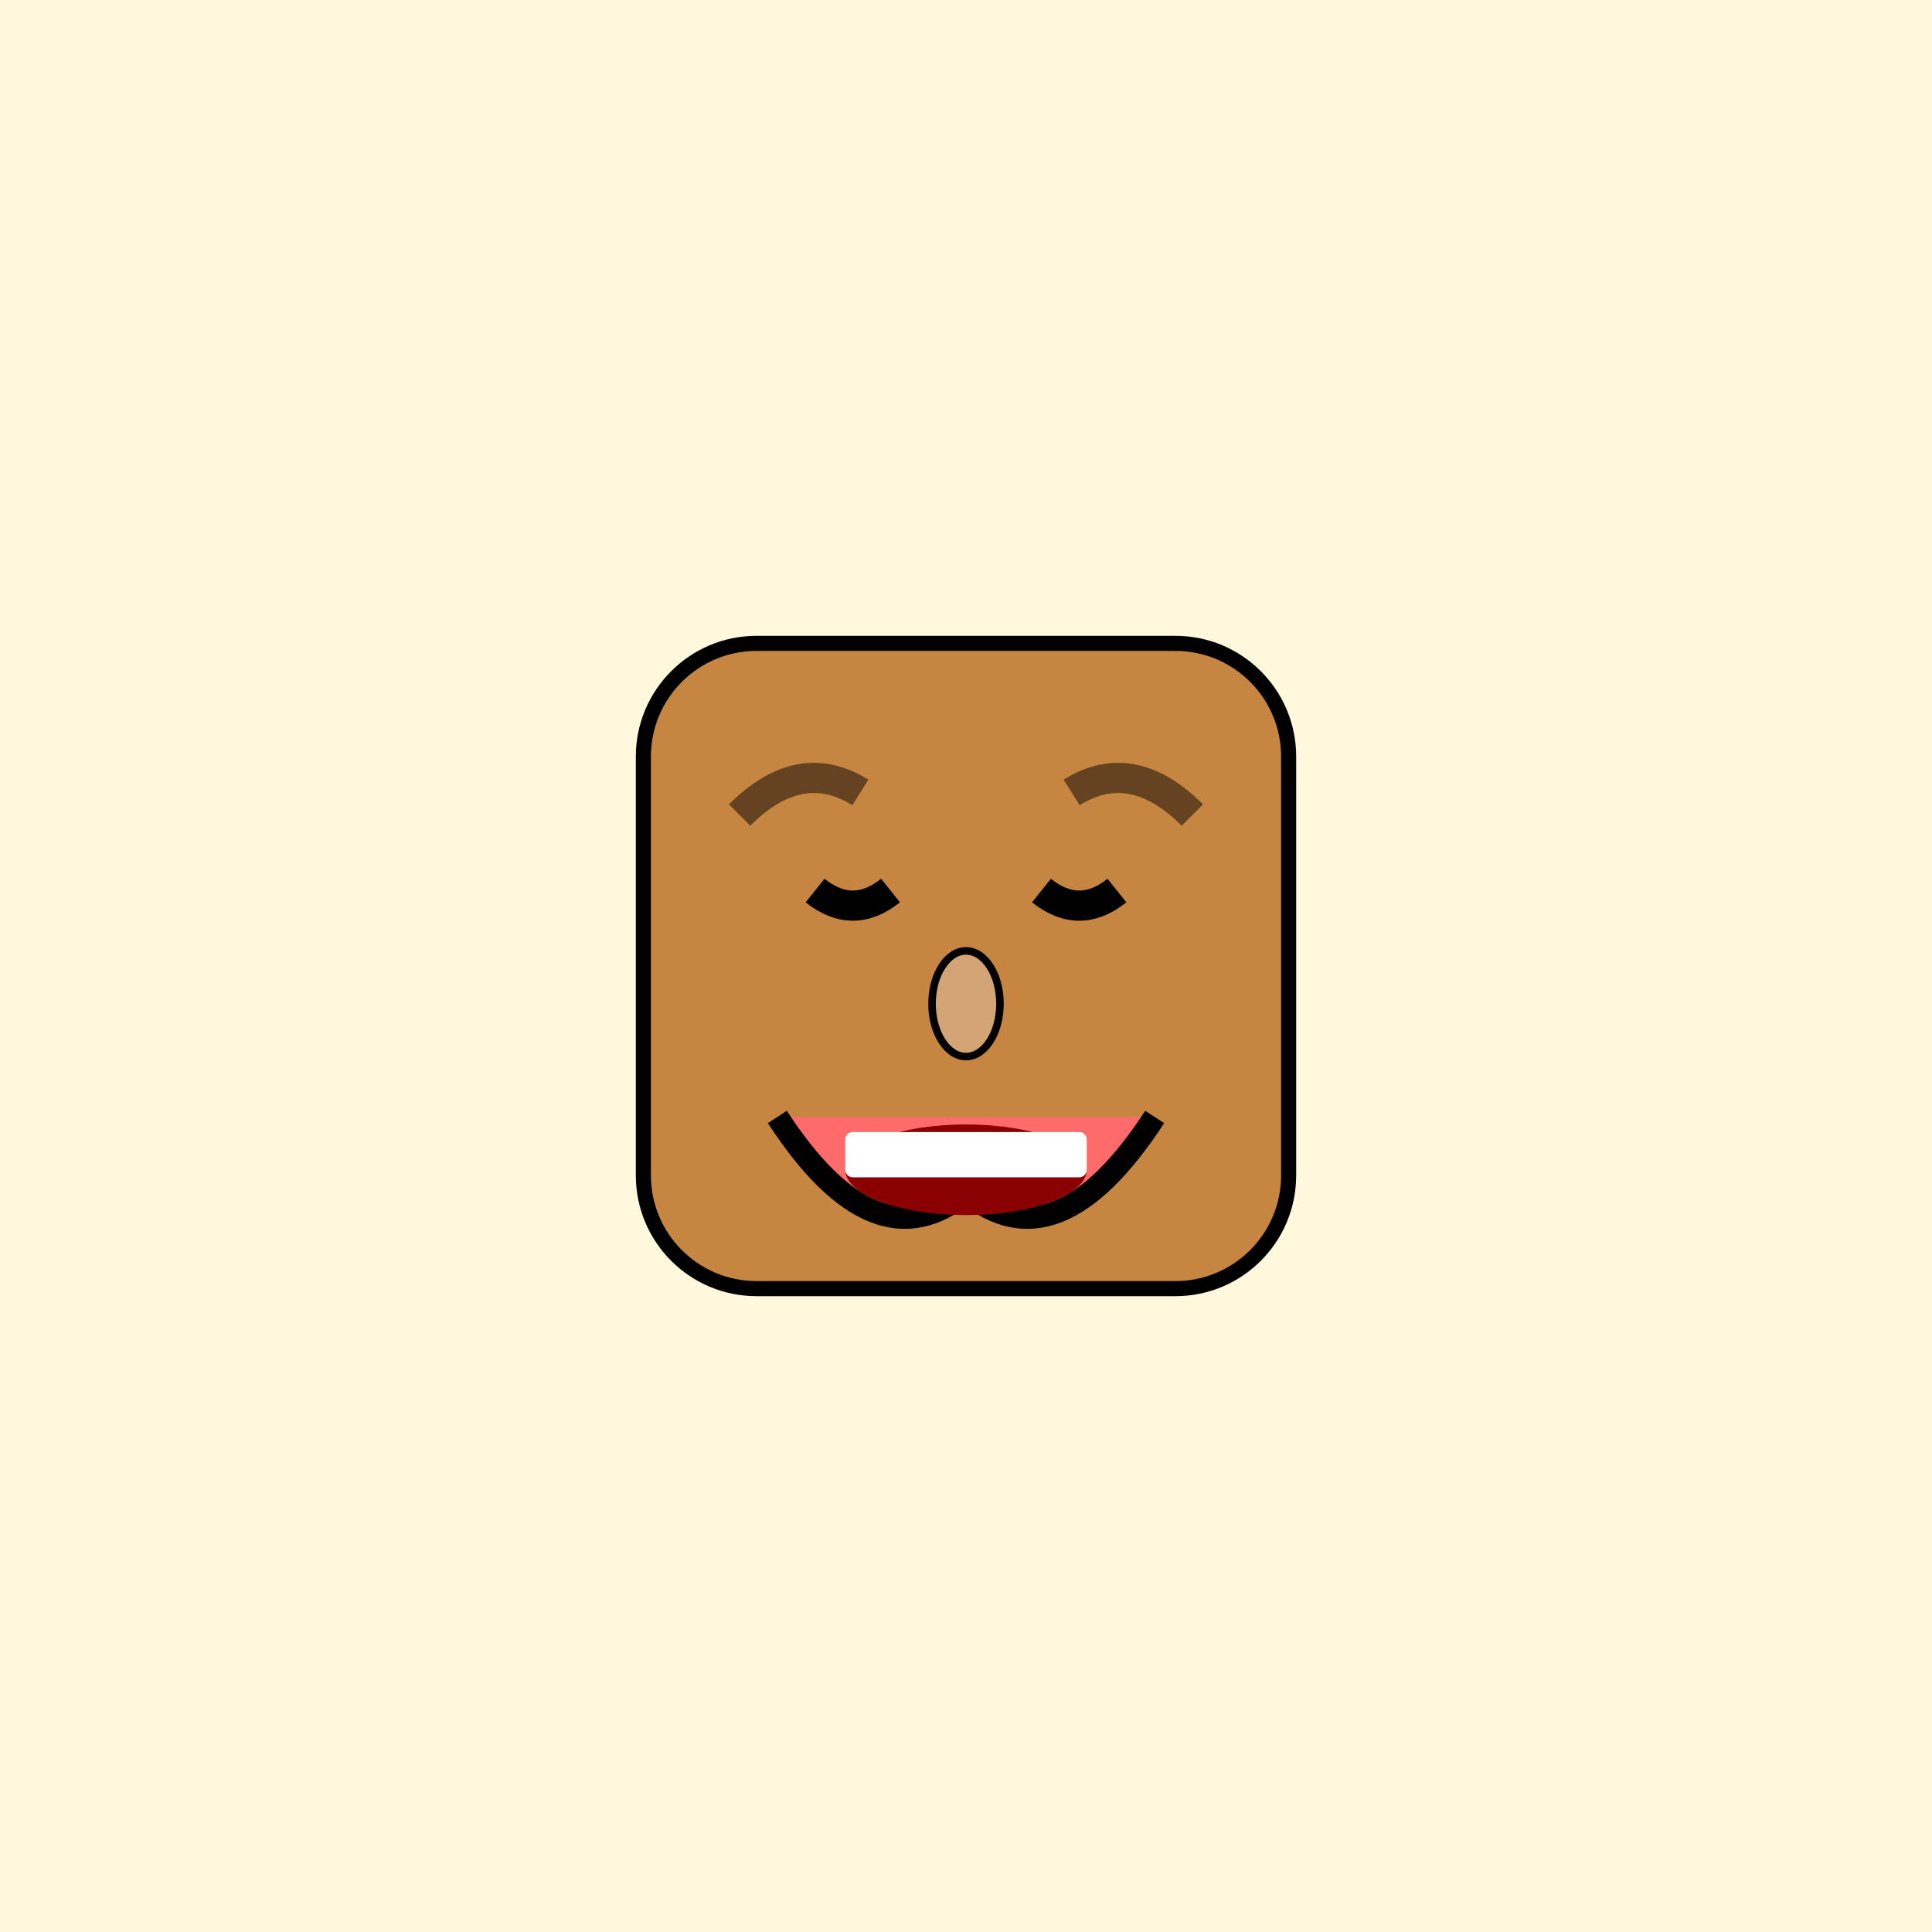
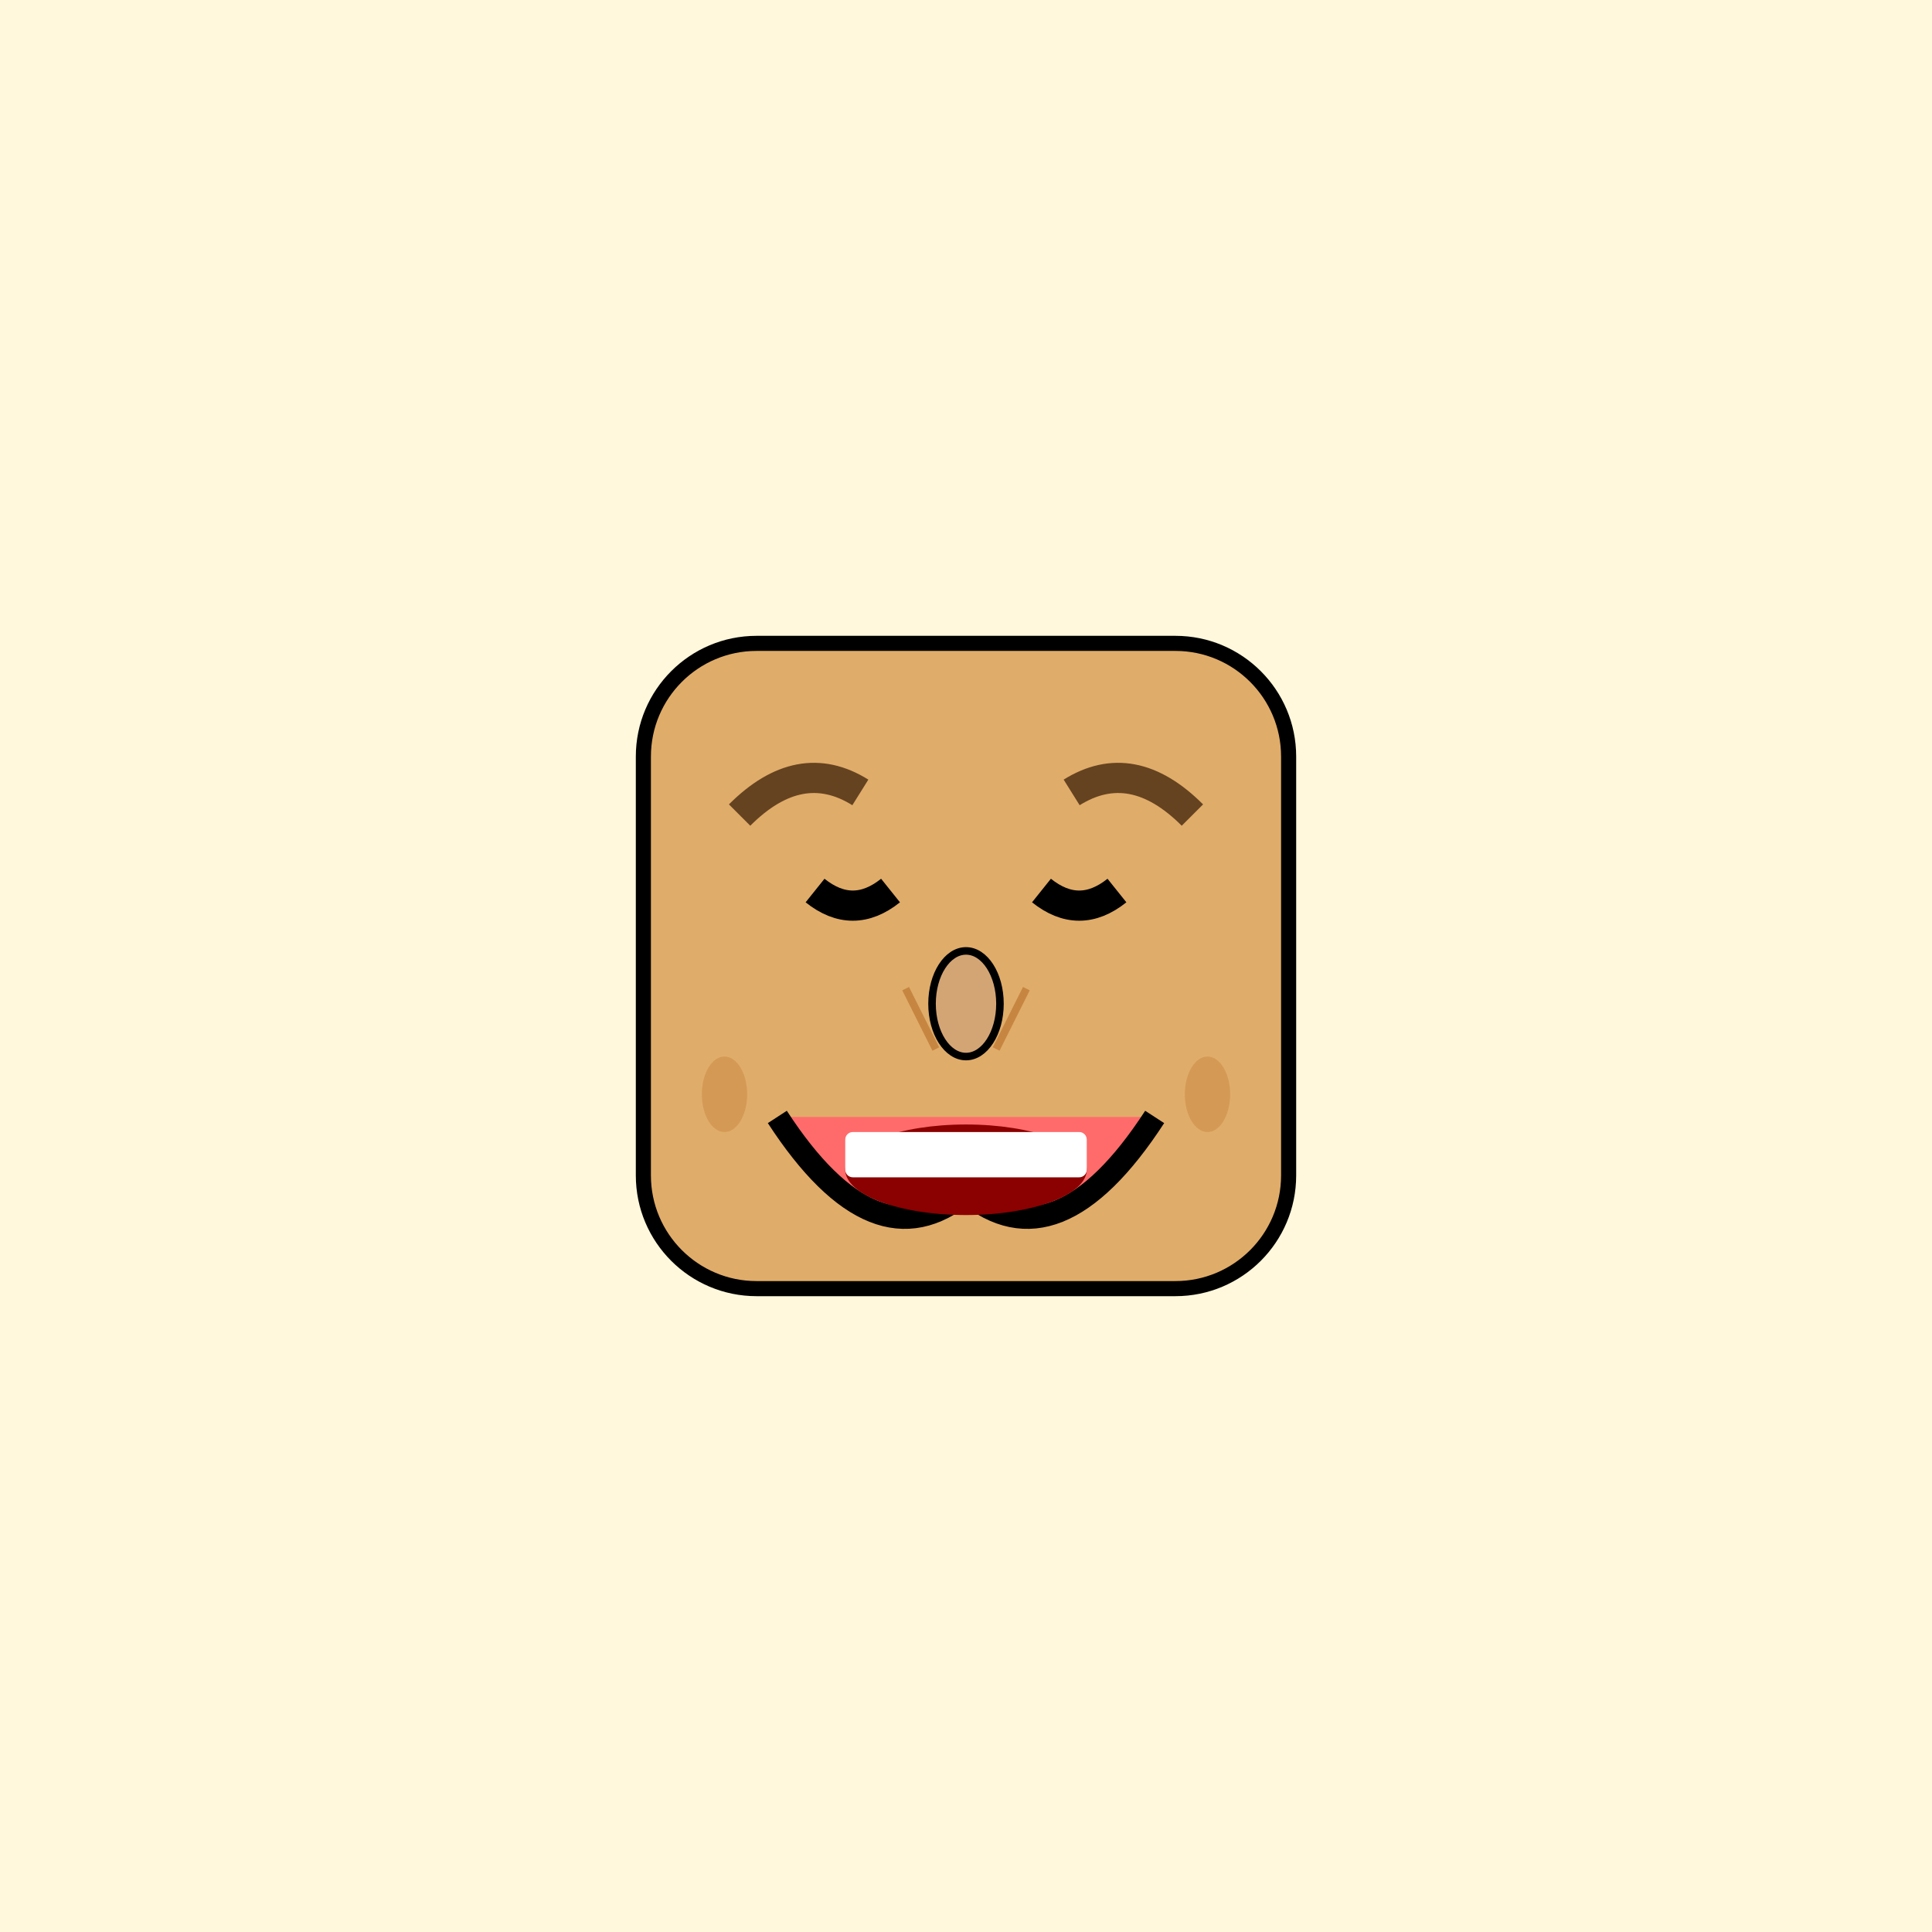
<svg xmlns="http://www.w3.org/2000/svg" width="256" height="256">
  <rect width="100%" height="100%" fill="#FFF8DC" />
-   <rect x="85.25" y="85.25" width="85.5" height="85.5" rx="15" ry="15" fill="#C68642" stroke="#000" stroke-width="2" />
+   <rect x="85.25" y="85.25" width="85.5" height="85.5" rx="15" ry="15" fill="#E0AC69" stroke="#000" stroke-width="2" />
  <path d="M 108 118 Q 113 122 118 118" stroke="#000" stroke-width="4" fill="none" />
  <path d="M 138 118 Q 143 122 148 118" stroke="#000" stroke-width="4" fill="none" />
  <path d="M 98 108 Q 106 100 114 105" stroke="#654321" stroke-width="4" fill="none" />
  <path d="M 142 105 Q 150 100 158 108" stroke="#654321" stroke-width="4" fill="none" />
  <ellipse cx="128" cy="133" rx="4.5" ry="7" fill="#D4A574" stroke="#000" stroke-width="1" />
  <path d="M 120 131 Q 122 135 124 139" stroke="#C68642" stroke-width="1" fill="none" />
  <path d="M 136 131 Q 134 135 132 139" stroke="#C68642" stroke-width="1" fill="none" />
  <path d="M 103 148 Q 116 168 128 158 Q 140 168 153 148" stroke="#000" stroke-width="3" fill="#FF6B6B" />
  <ellipse cx="128" cy="155" rx="16" ry="6" fill="#8B0000" />
  <rect x="112" y="150" width="32" height="6" fill="white" rx="1" />
  <ellipse cx="96" cy="145" rx="3" ry="5" fill="#C68642" opacity="0.5" />
  <ellipse cx="160" cy="145" rx="3" ry="5" fill="#C68642" opacity="0.5" />
</svg>
